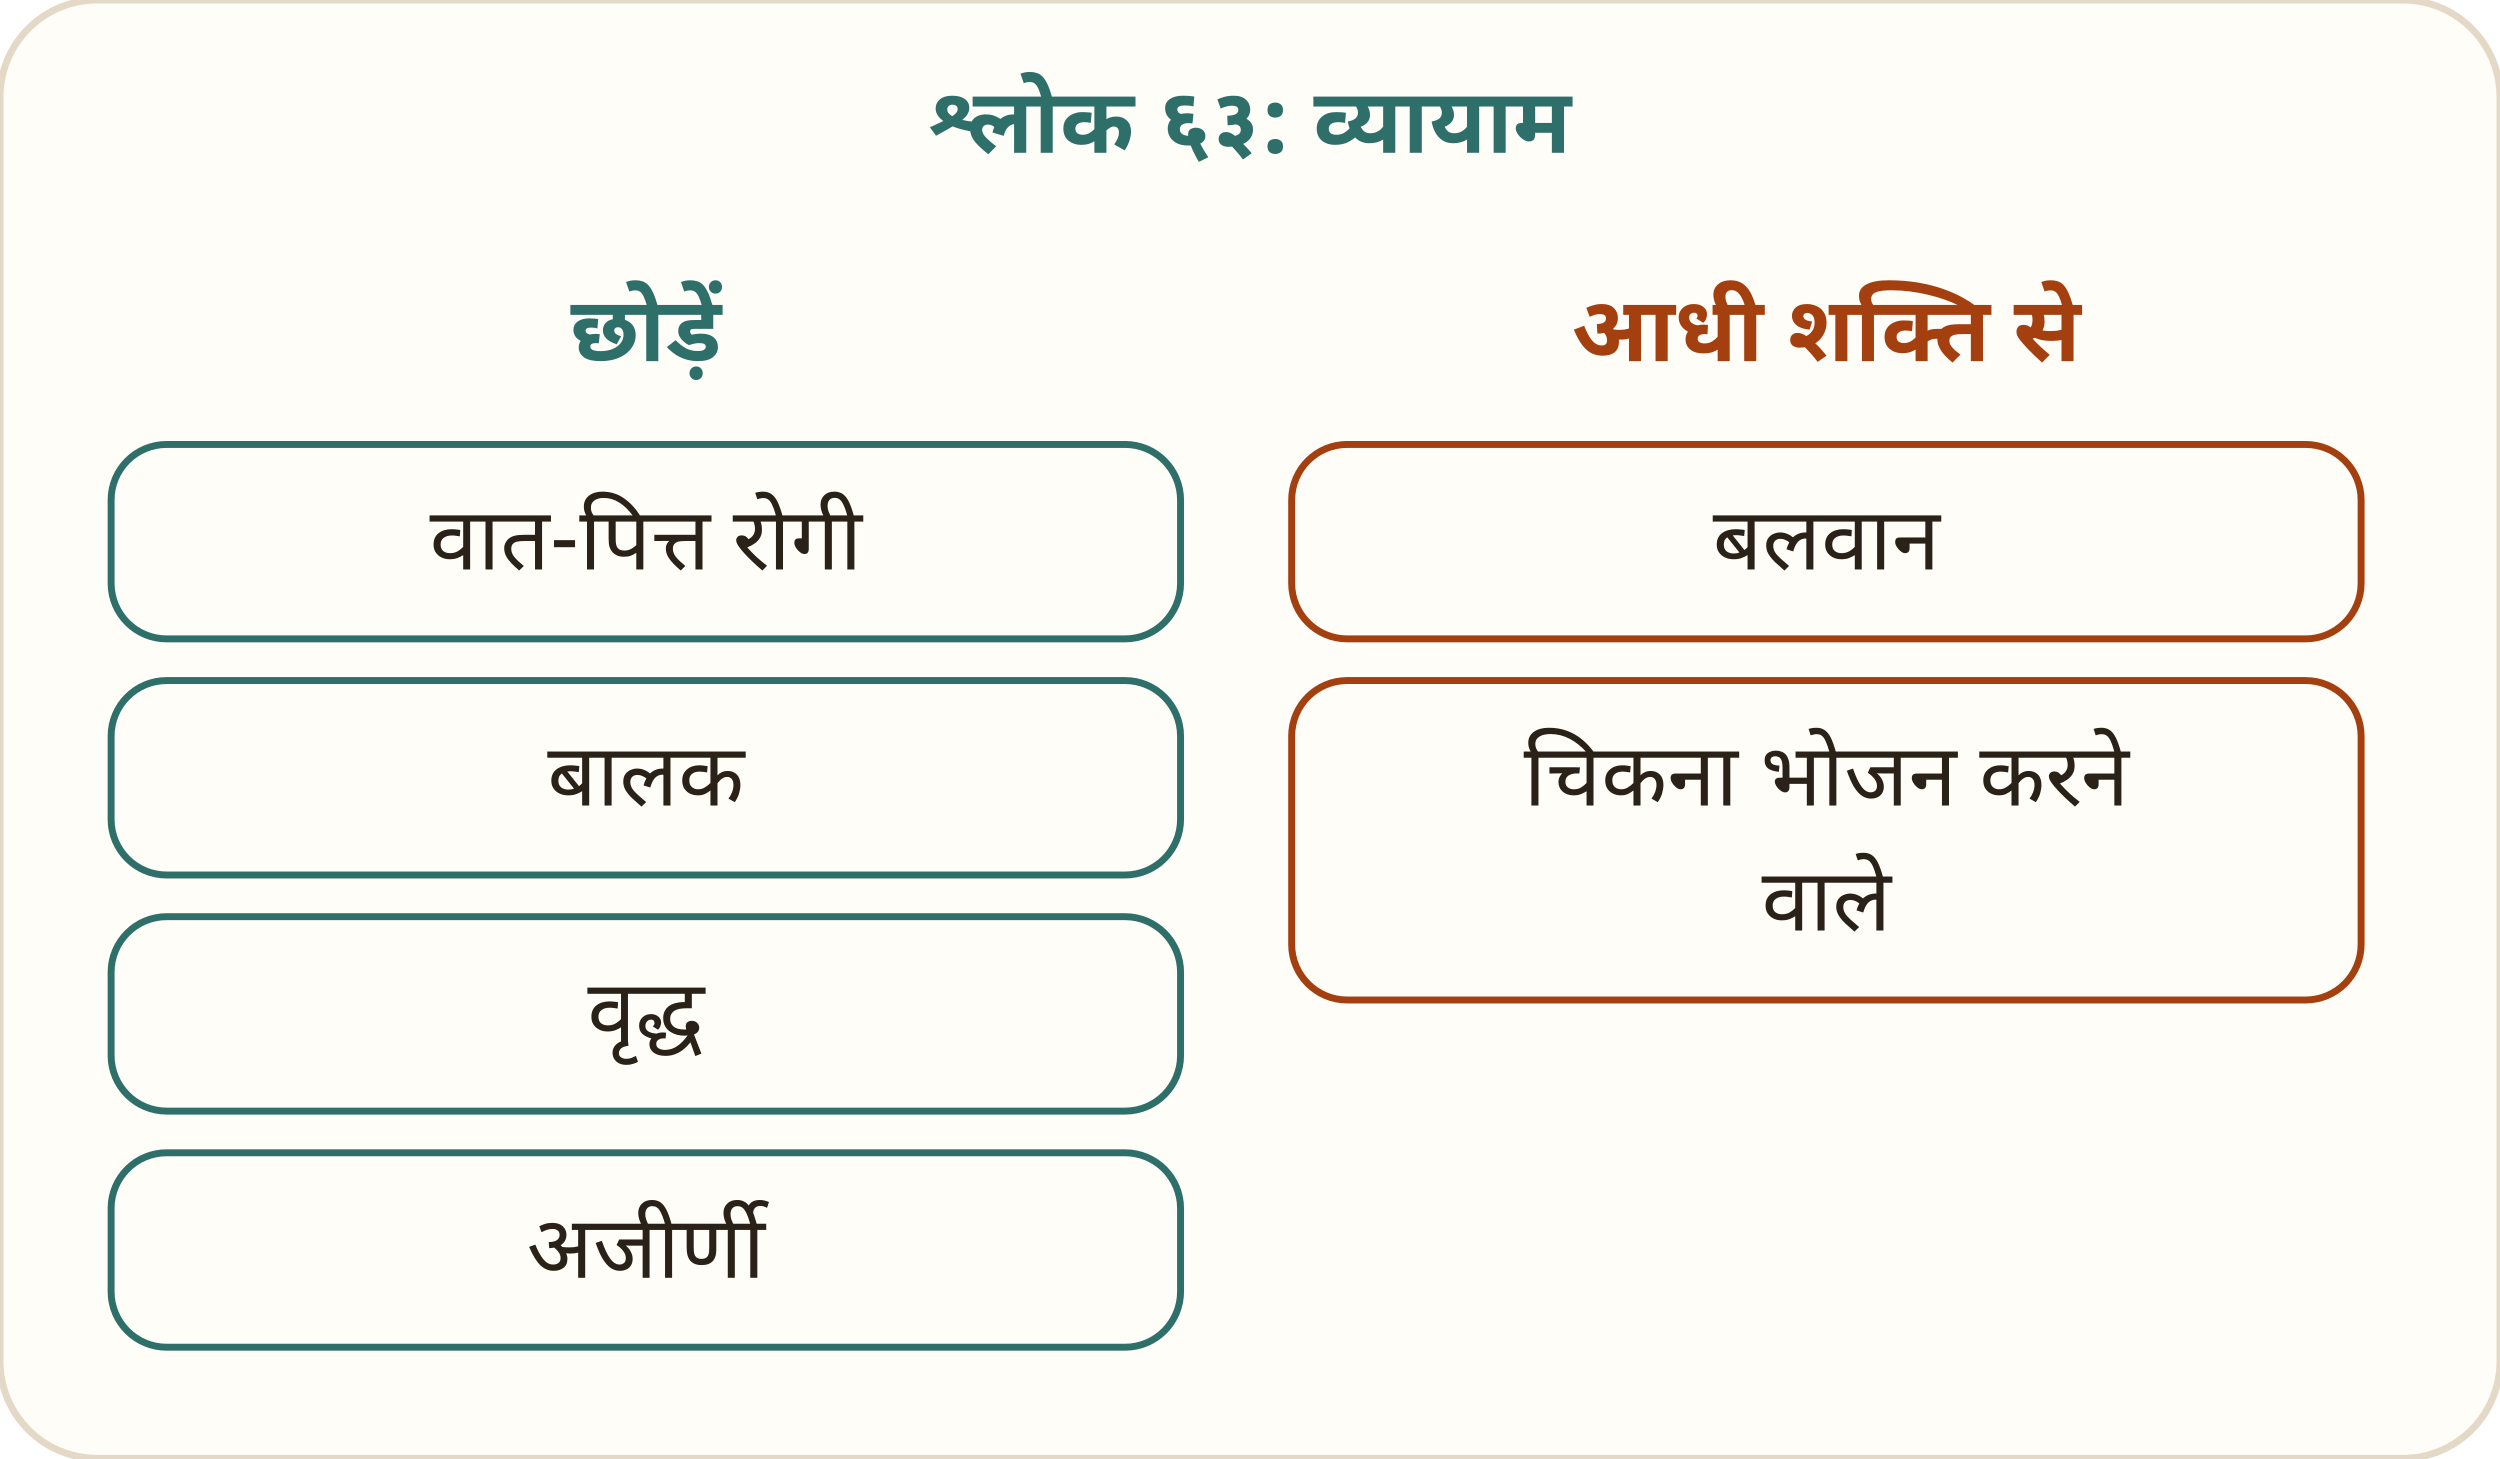
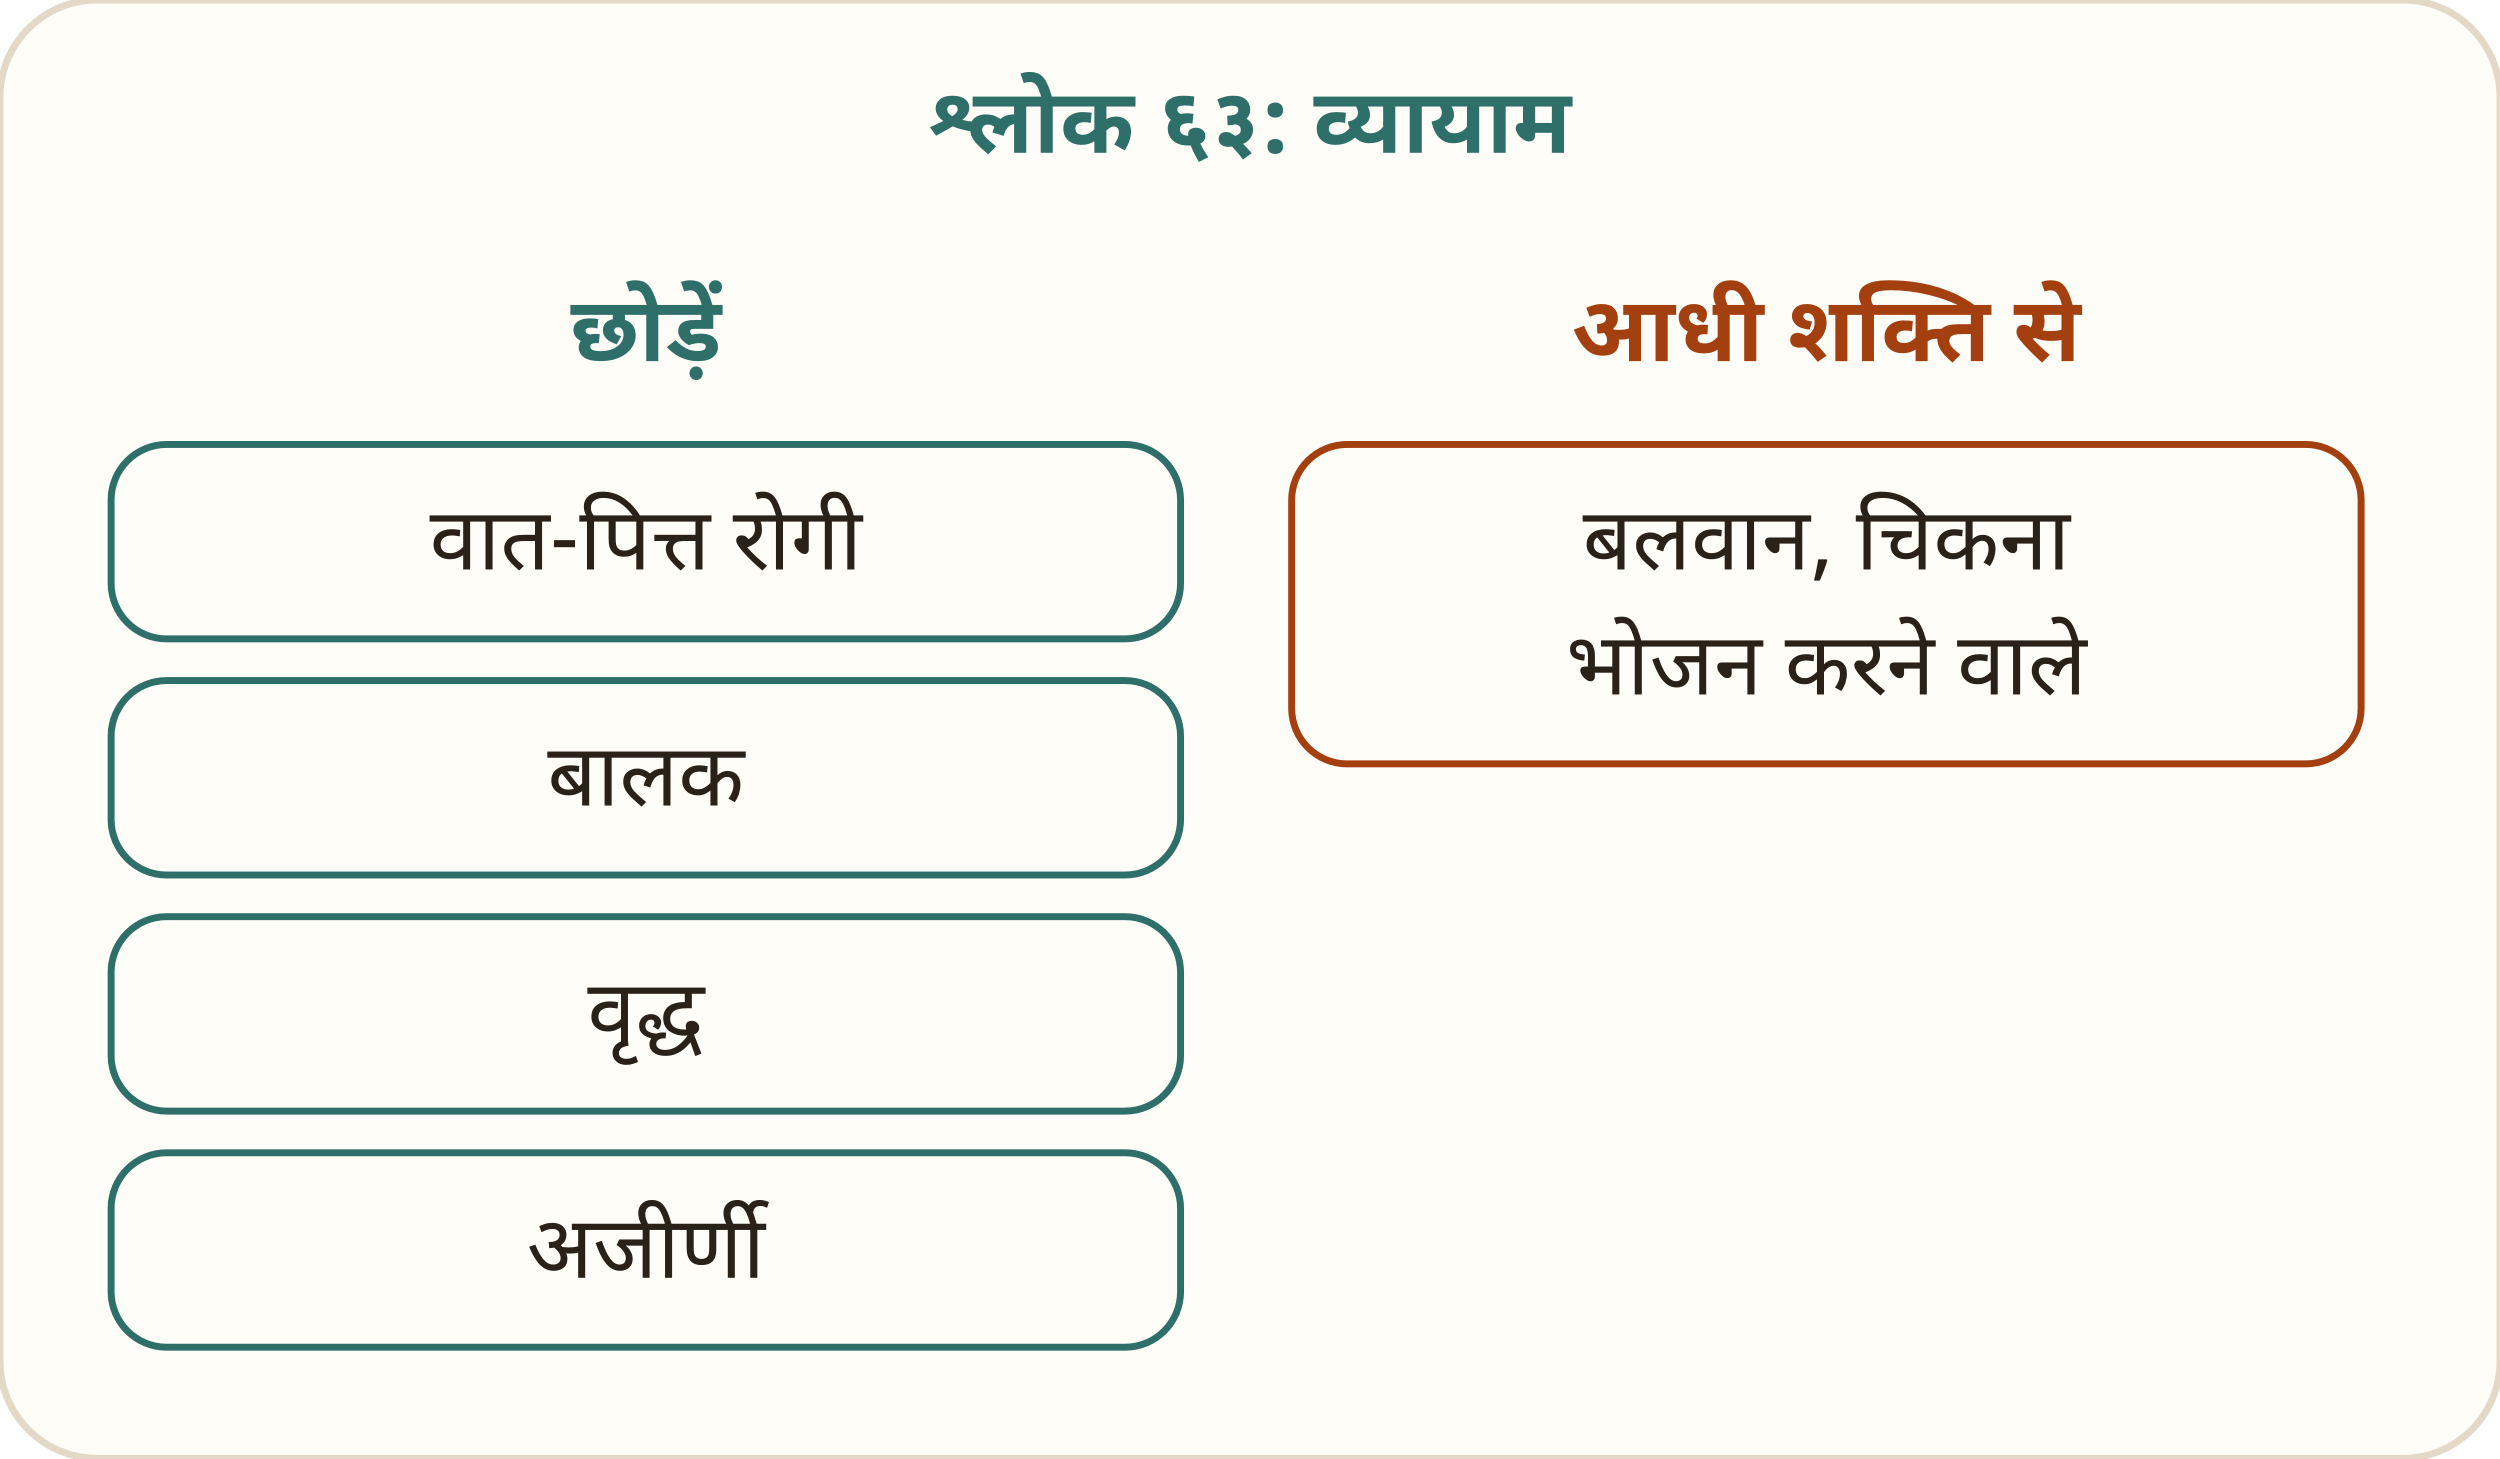
<svg xmlns="http://www.w3.org/2000/svg" viewBox="0 0 360 210" role="img">
  <rect width="360" height="210" rx="14" fill="#fffdf8" stroke="#e4d9c6" />
  <text x="180" y="22" font-family="'Noto Sans Devanagari','Mukta','Nirmala UI','Mangal',sans-serif" font-size="13" font-weight="700" fill="#2f6f6a" text-anchor="middle">श्लोक ६३: व्यायाम</text>
  <text x="93" y="52" font-family="'Noto Sans Devanagari','Mukta','Nirmala UI','Mangal',sans-serif" font-size="13" font-weight="700" fill="#2f6f6a" text-anchor="middle">छोड़ें</text>
  <rect x="16" y="64" width="154" height="28" rx="8" fill="#fffdf8" stroke="#2f6f6a" />
  <text x="93.0" y="82.0" font-family="'Noto Sans Devanagari','Mukta','Nirmala UI','Mangal',sans-serif" font-size="12.5" font-weight="500" fill="#2a2118" text-anchor="middle">वात-पित्त रोगी</text>
  <rect x="16" y="98" width="154" height="28" rx="8" fill="#fffdf8" stroke="#2f6f6a" />
  <text x="93.0" y="116.0" font-family="'Noto Sans Devanagari','Mukta','Nirmala UI','Mangal',sans-serif" font-size="12.5" font-weight="500" fill="#2a2118" text-anchor="middle">बालक</text>
  <rect x="16" y="132" width="154" height="28" rx="8" fill="#fffdf8" stroke="#2f6f6a" />
  <text x="93.0" y="150.0" font-family="'Noto Sans Devanagari','Mukta','Nirmala UI','Mangal',sans-serif" font-size="12.5" font-weight="500" fill="#2a2118" text-anchor="middle">वृद्ध</text>
  <rect x="16" y="166" width="154" height="28" rx="8" fill="#fffdf8" stroke="#2f6f6a" />
  <text x="93.0" y="184.0" font-family="'Noto Sans Devanagari','Mukta','Nirmala UI','Mangal',sans-serif" font-size="12.5" font-weight="500" fill="#2a2118" text-anchor="middle">अजीर्णी</text>
  <text x="263" y="52" font-family="'Noto Sans Devanagari','Mukta','Nirmala UI','Mangal',sans-serif" font-size="13" font-weight="700" fill="#a4400f" text-anchor="middle">आधी शक्ति से</text>
-   <rect x="186" y="64" width="154" height="28" rx="8" fill="#fffdf8" stroke="#a4400f" />
-   <text x="263.0" y="82.0" font-family="'Noto Sans Devanagari','Mukta','Nirmala UI','Mangal',sans-serif" font-size="12.5" font-weight="500" fill="#2a2118" text-anchor="middle">बलवान</text>
-   <rect x="186" y="98" width="154" height="46" rx="8" fill="#fffdf8" stroke="#a4400f" />
-   <text x="263.0" y="116.0" font-family="'Noto Sans Devanagari','Mukta','Nirmala UI','Mangal',sans-serif" font-size="12.5" font-weight="500" fill="#2a2118" text-anchor="middle">चिकना भोजन करने</text>
-   <text x="263.0" y="134.0" font-family="'Noto Sans Devanagari','Mukta','Nirmala UI','Mangal',sans-serif" font-size="12.5" font-weight="500" fill="#2a2118" text-anchor="middle">वाले</text>
+   <rect x="186" y="64" width="154" height="46" rx="8" fill="#fffdf8" stroke="#a4400f" />
+   <text x="263.0" y="82.0" font-family="'Noto Sans Devanagari','Mukta','Nirmala UI','Mangal',sans-serif" font-size="12.5" font-weight="500" fill="#2a2118" text-anchor="middle">बलवान, चिकना</text>
+   <text x="263.0" y="100.0" font-family="'Noto Sans Devanagari','Mukta','Nirmala UI','Mangal',sans-serif" font-size="12.5" font-weight="500" fill="#2a2118" text-anchor="middle">भोजन करने वाले</text>
</svg>
